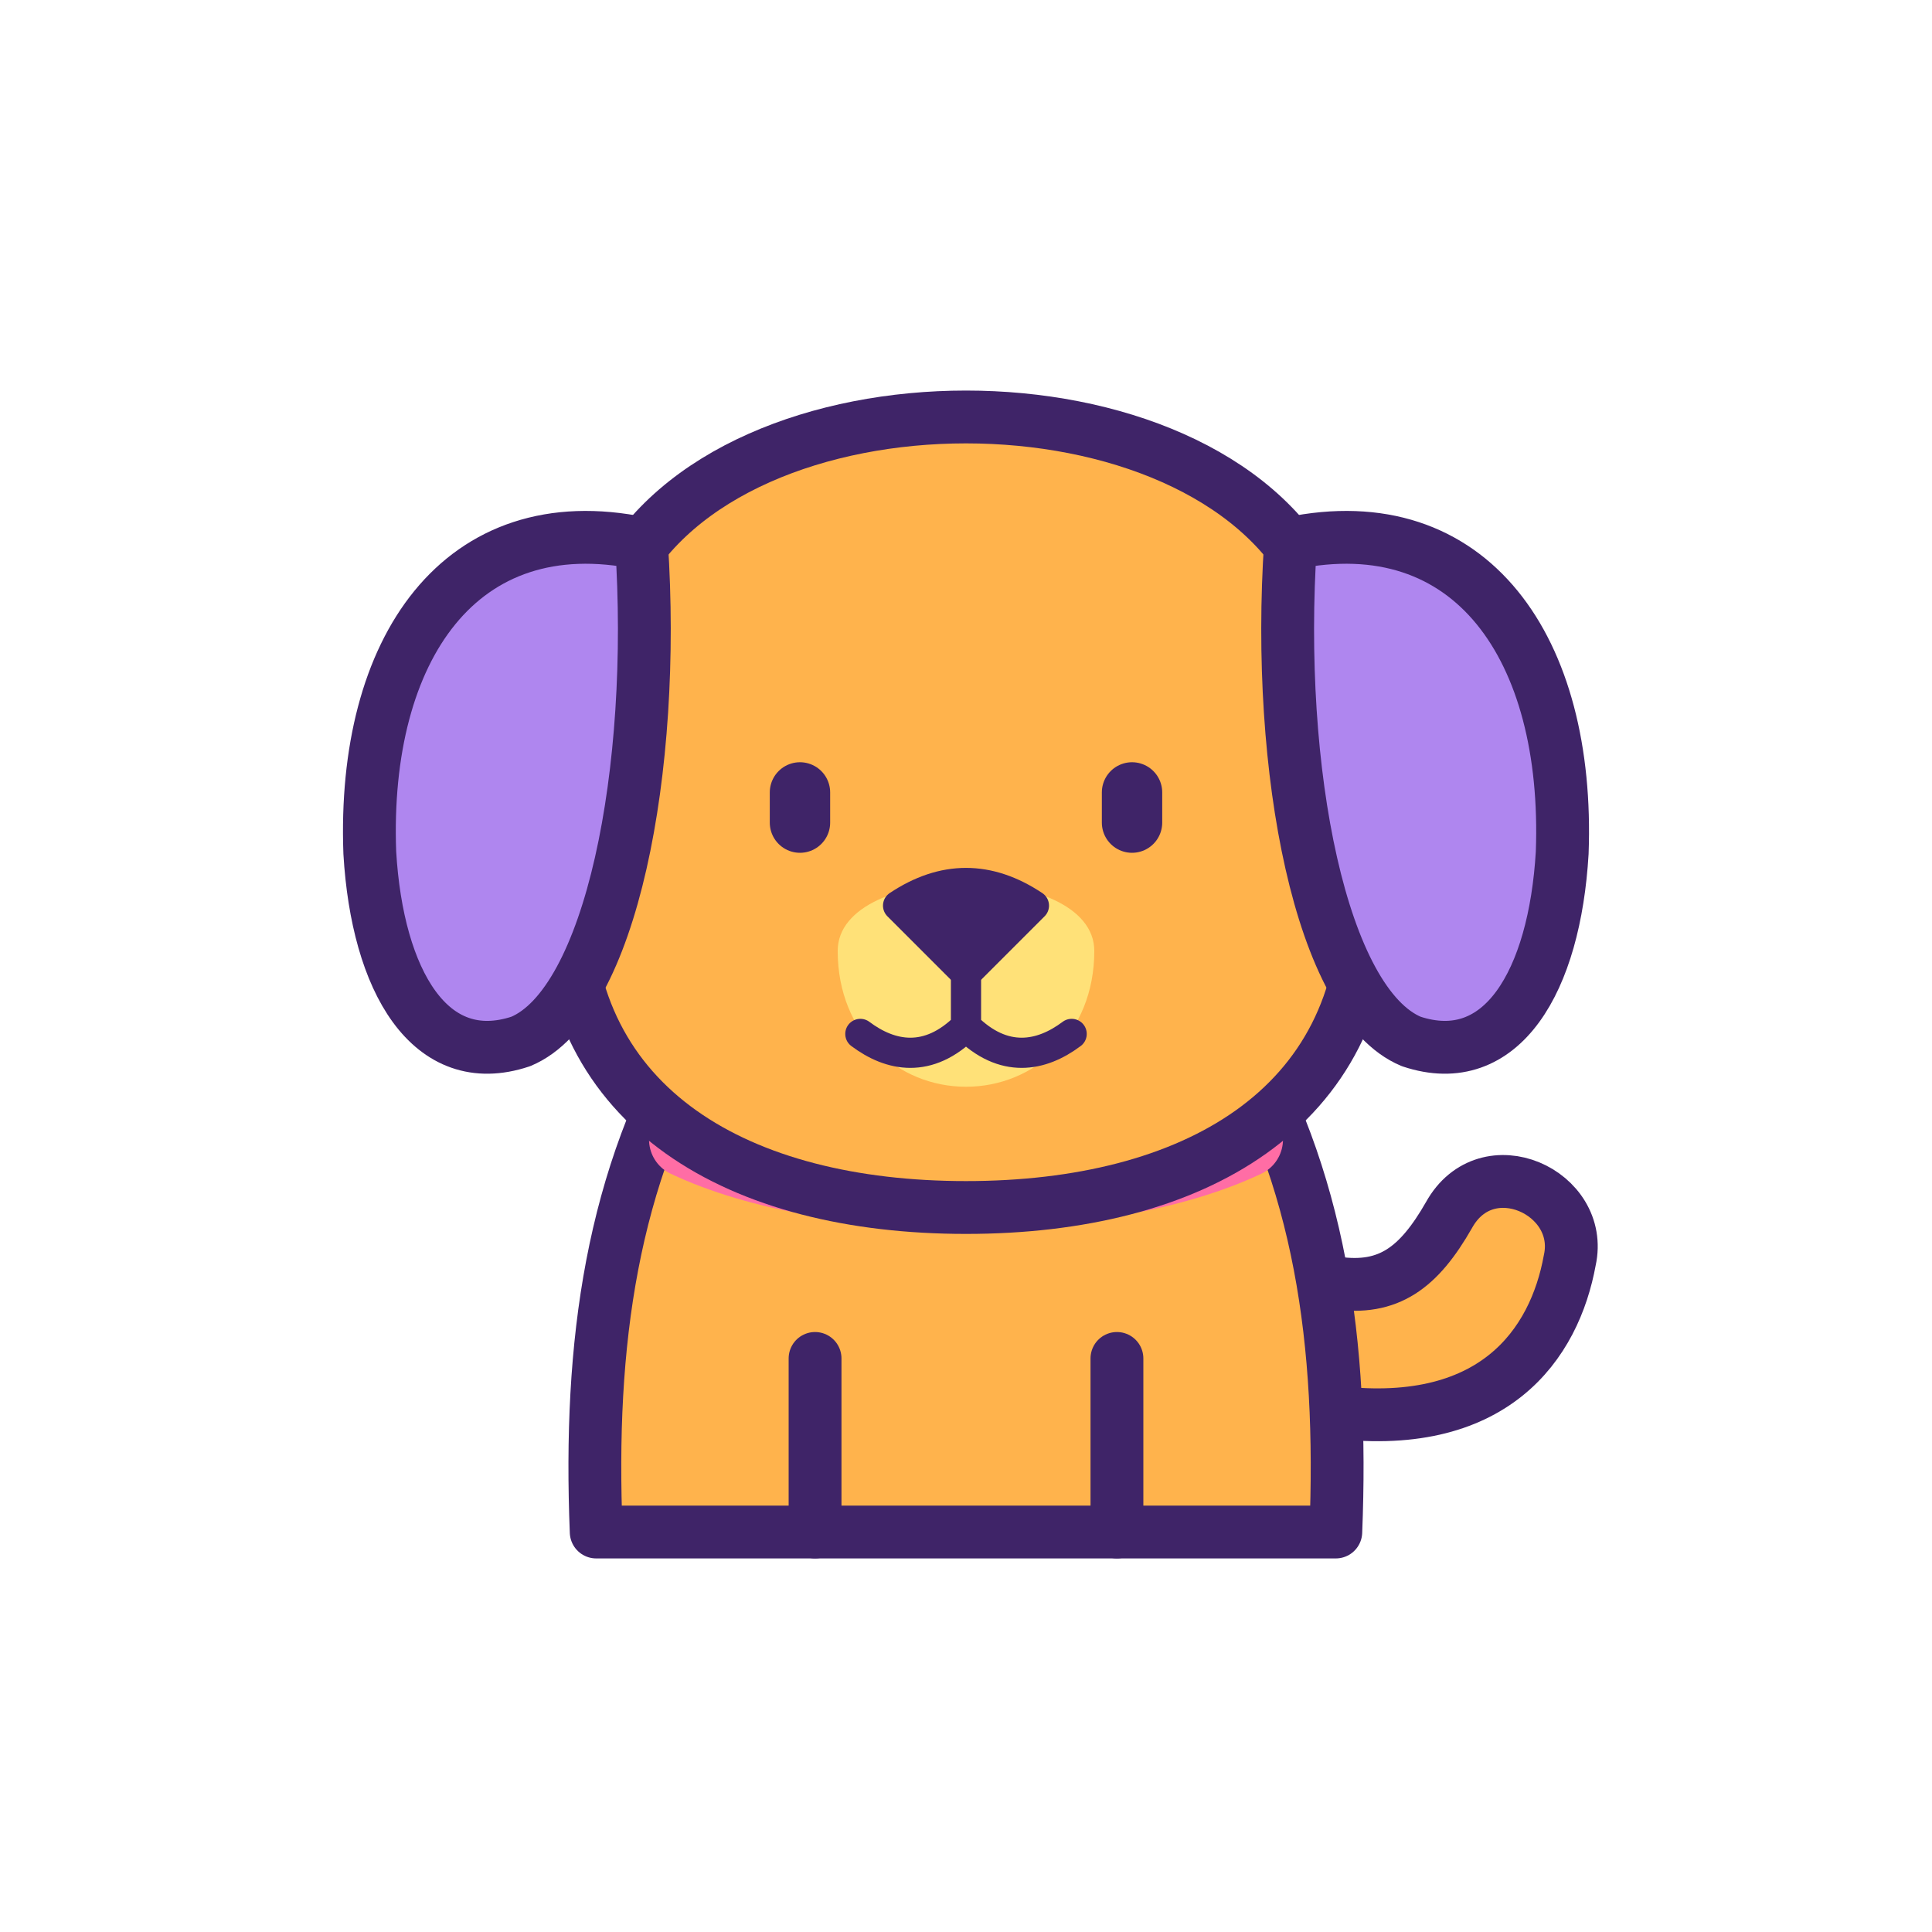
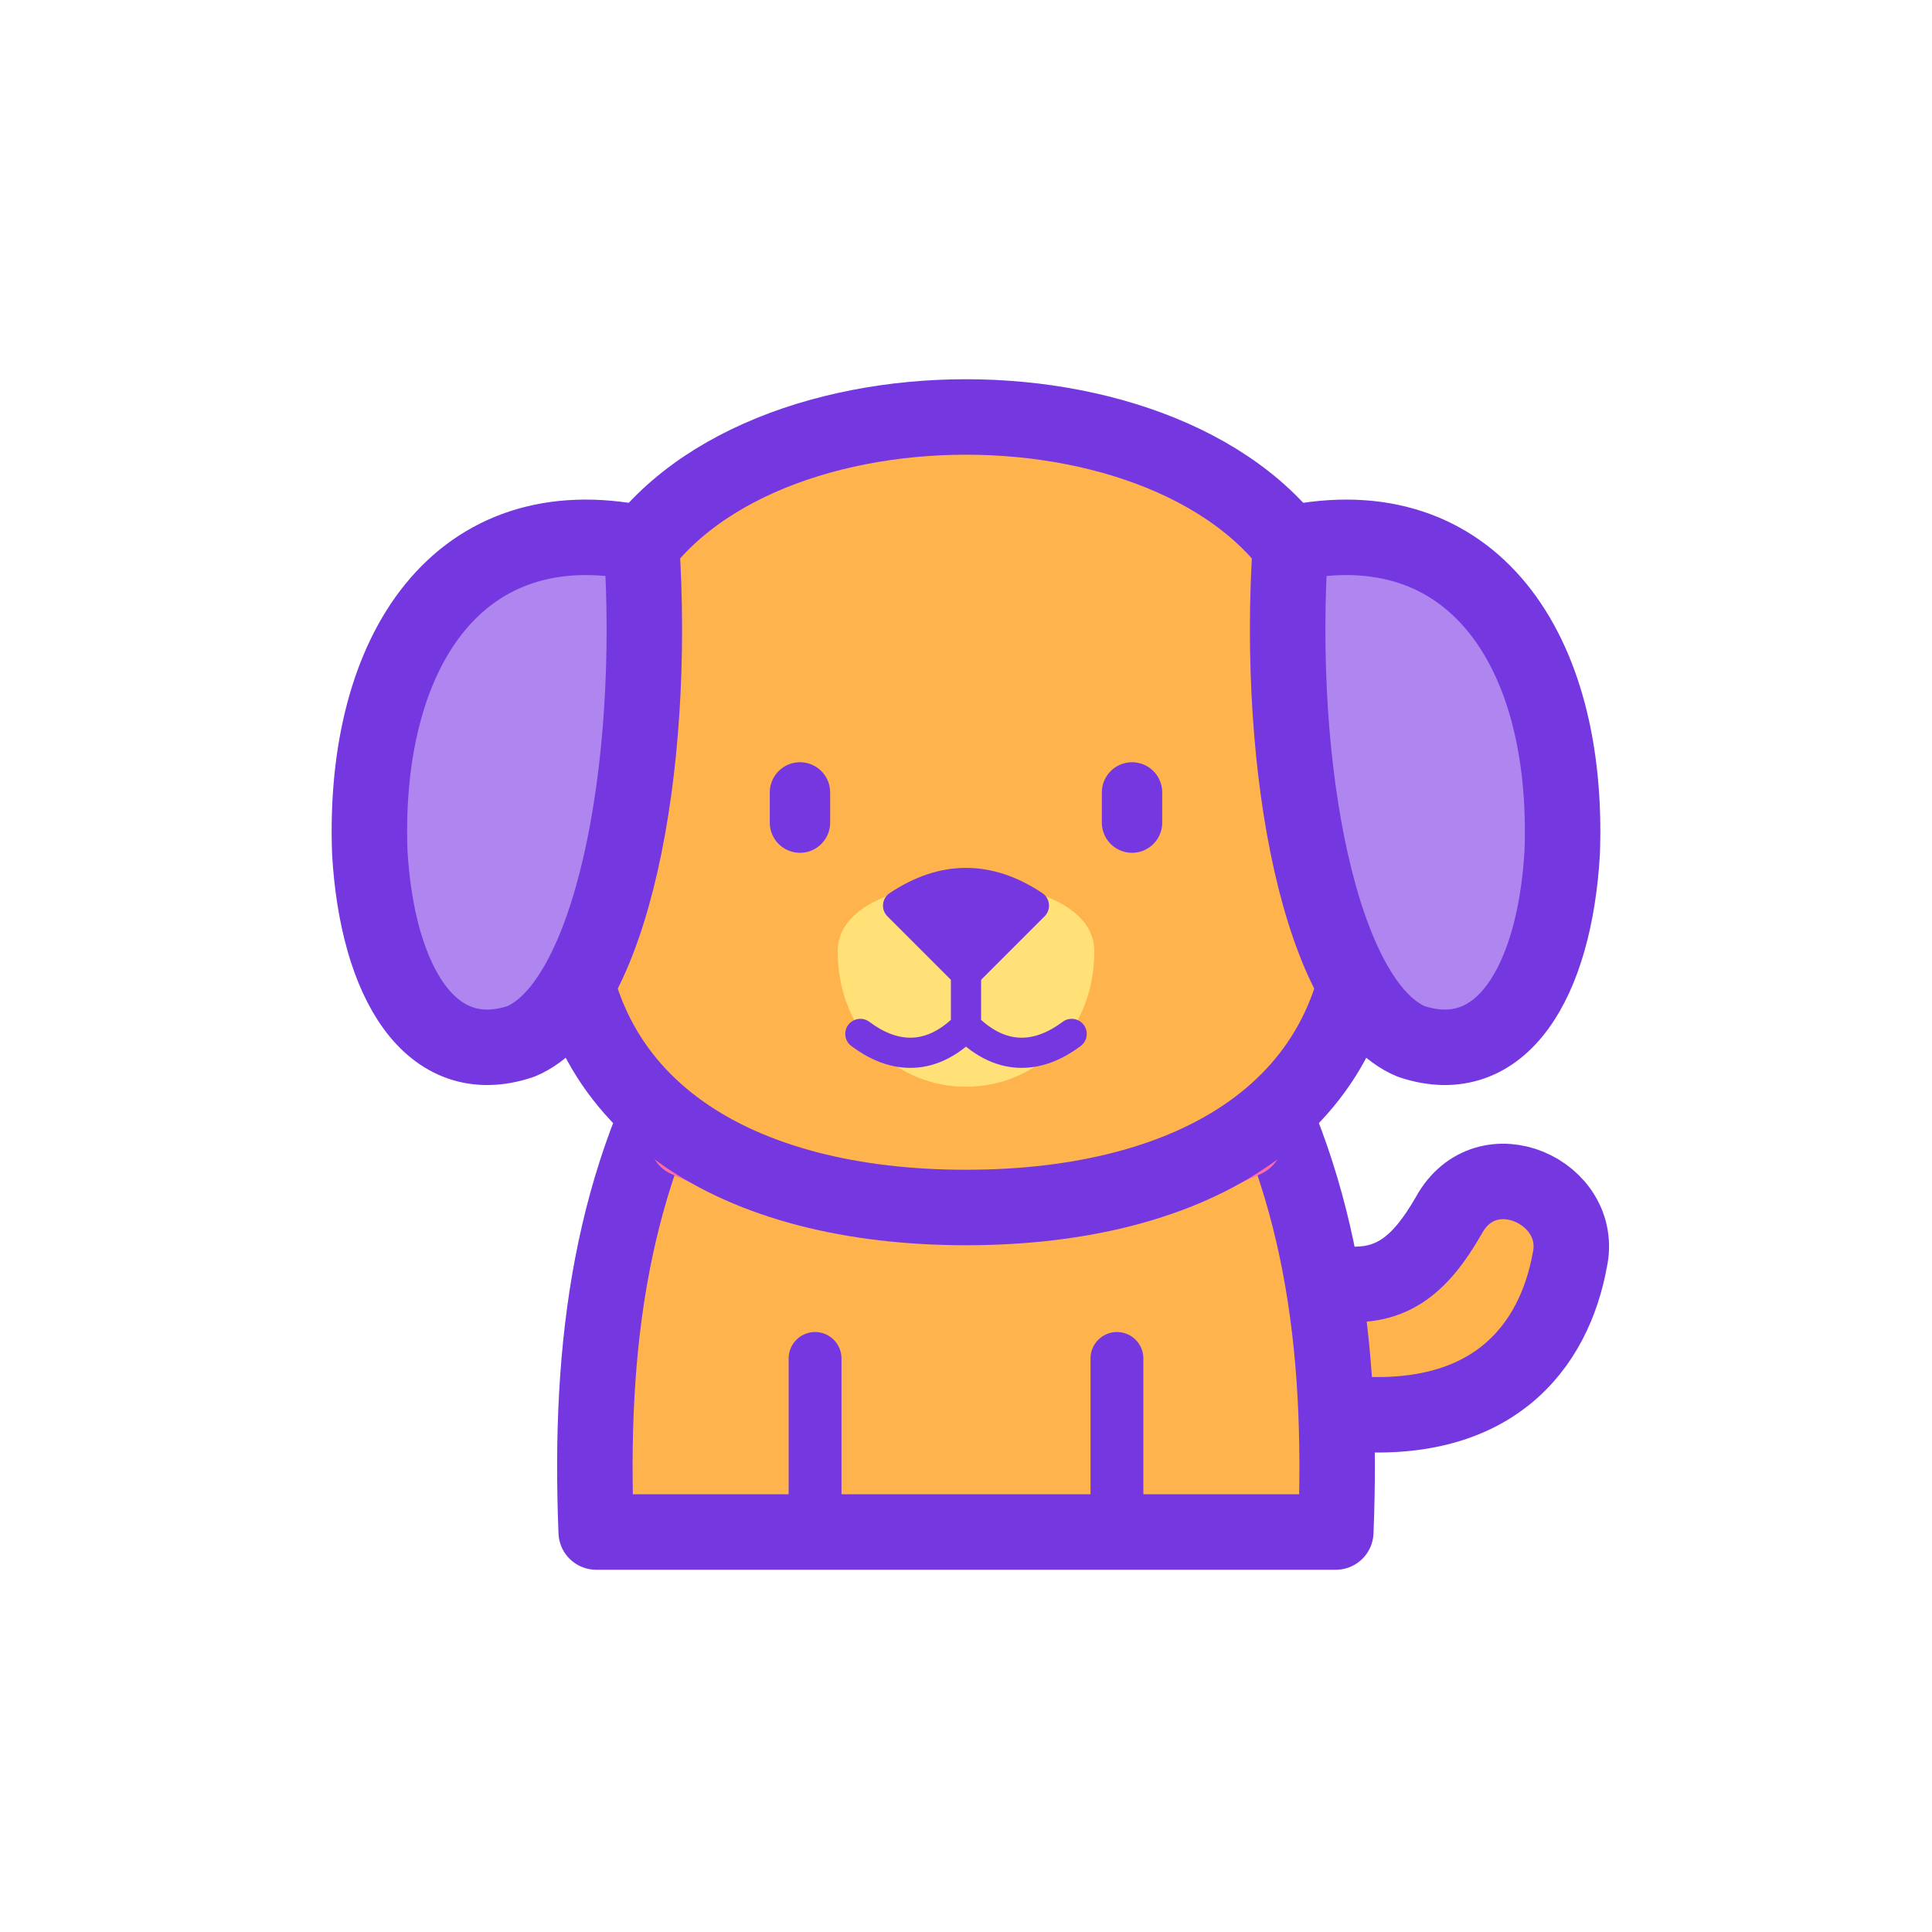
<svg xmlns="http://www.w3.org/2000/svg" viewBox="0 0 256 256" fill="none">
-   <g stroke="#3f2468" stroke-width="7" stroke-linecap="round" stroke-linejoin="round">
+   <g stroke="#7537df" stroke-width="10" stroke-linecap="round" stroke-linejoin="round">
    <path d="M176 187c22 3 30-9 32-20 2-9-11-15-16-6-4 7-8 10-15 9" fill="#ffb34c" />
    <path d="M93 136c-12 20-15 42-14 67h98c1-25-2-47-14-67" fill="#ffb34c" />
-     <path d="M108 180v23m40-23v23" />
+     <path d="M108 180v23m40-23v23" stroke-width="7" />
    <path d="M91 151c19 9 55 9 74 0" stroke="#ff6da5" stroke-width="10" />
    <path d="M82 77C97 48 159 48 174 77l7 42c0 28-23 41-53 41s-53-13-53-41Z" fill="#ffb34c" />
    <path d="M85 72C61 67 48 86 49 113c1 17 8 29 20 25 12-5 18-36 16-66Zm86 0c24-5 37 14 36 41-1 17-8 29-20 25-12-5-18-36-16-66Z" fill="#af86ef" />
    <path d="M106 105v4m44-4v4" stroke-width="8" />
    <path d="M111 126c0-12 34-12 34 0 0 11-8 18-17 18s-17-7-17-18Z" fill="#ffe178" stroke="none" />
-     <path d="M119 120q9-6 18 0l-9 9Z" fill="#3f2468" stroke-width="4" />
+     <path d="M119 120q9-6 18 0l-9 9Z" fill="#7537df" stroke-width="4" />
    <path d="M128 129v7m0 0c-5 5-10 4-14 1m14-1c5 5 10 4 14 1" stroke-width="4" />
  </g>
</svg>
